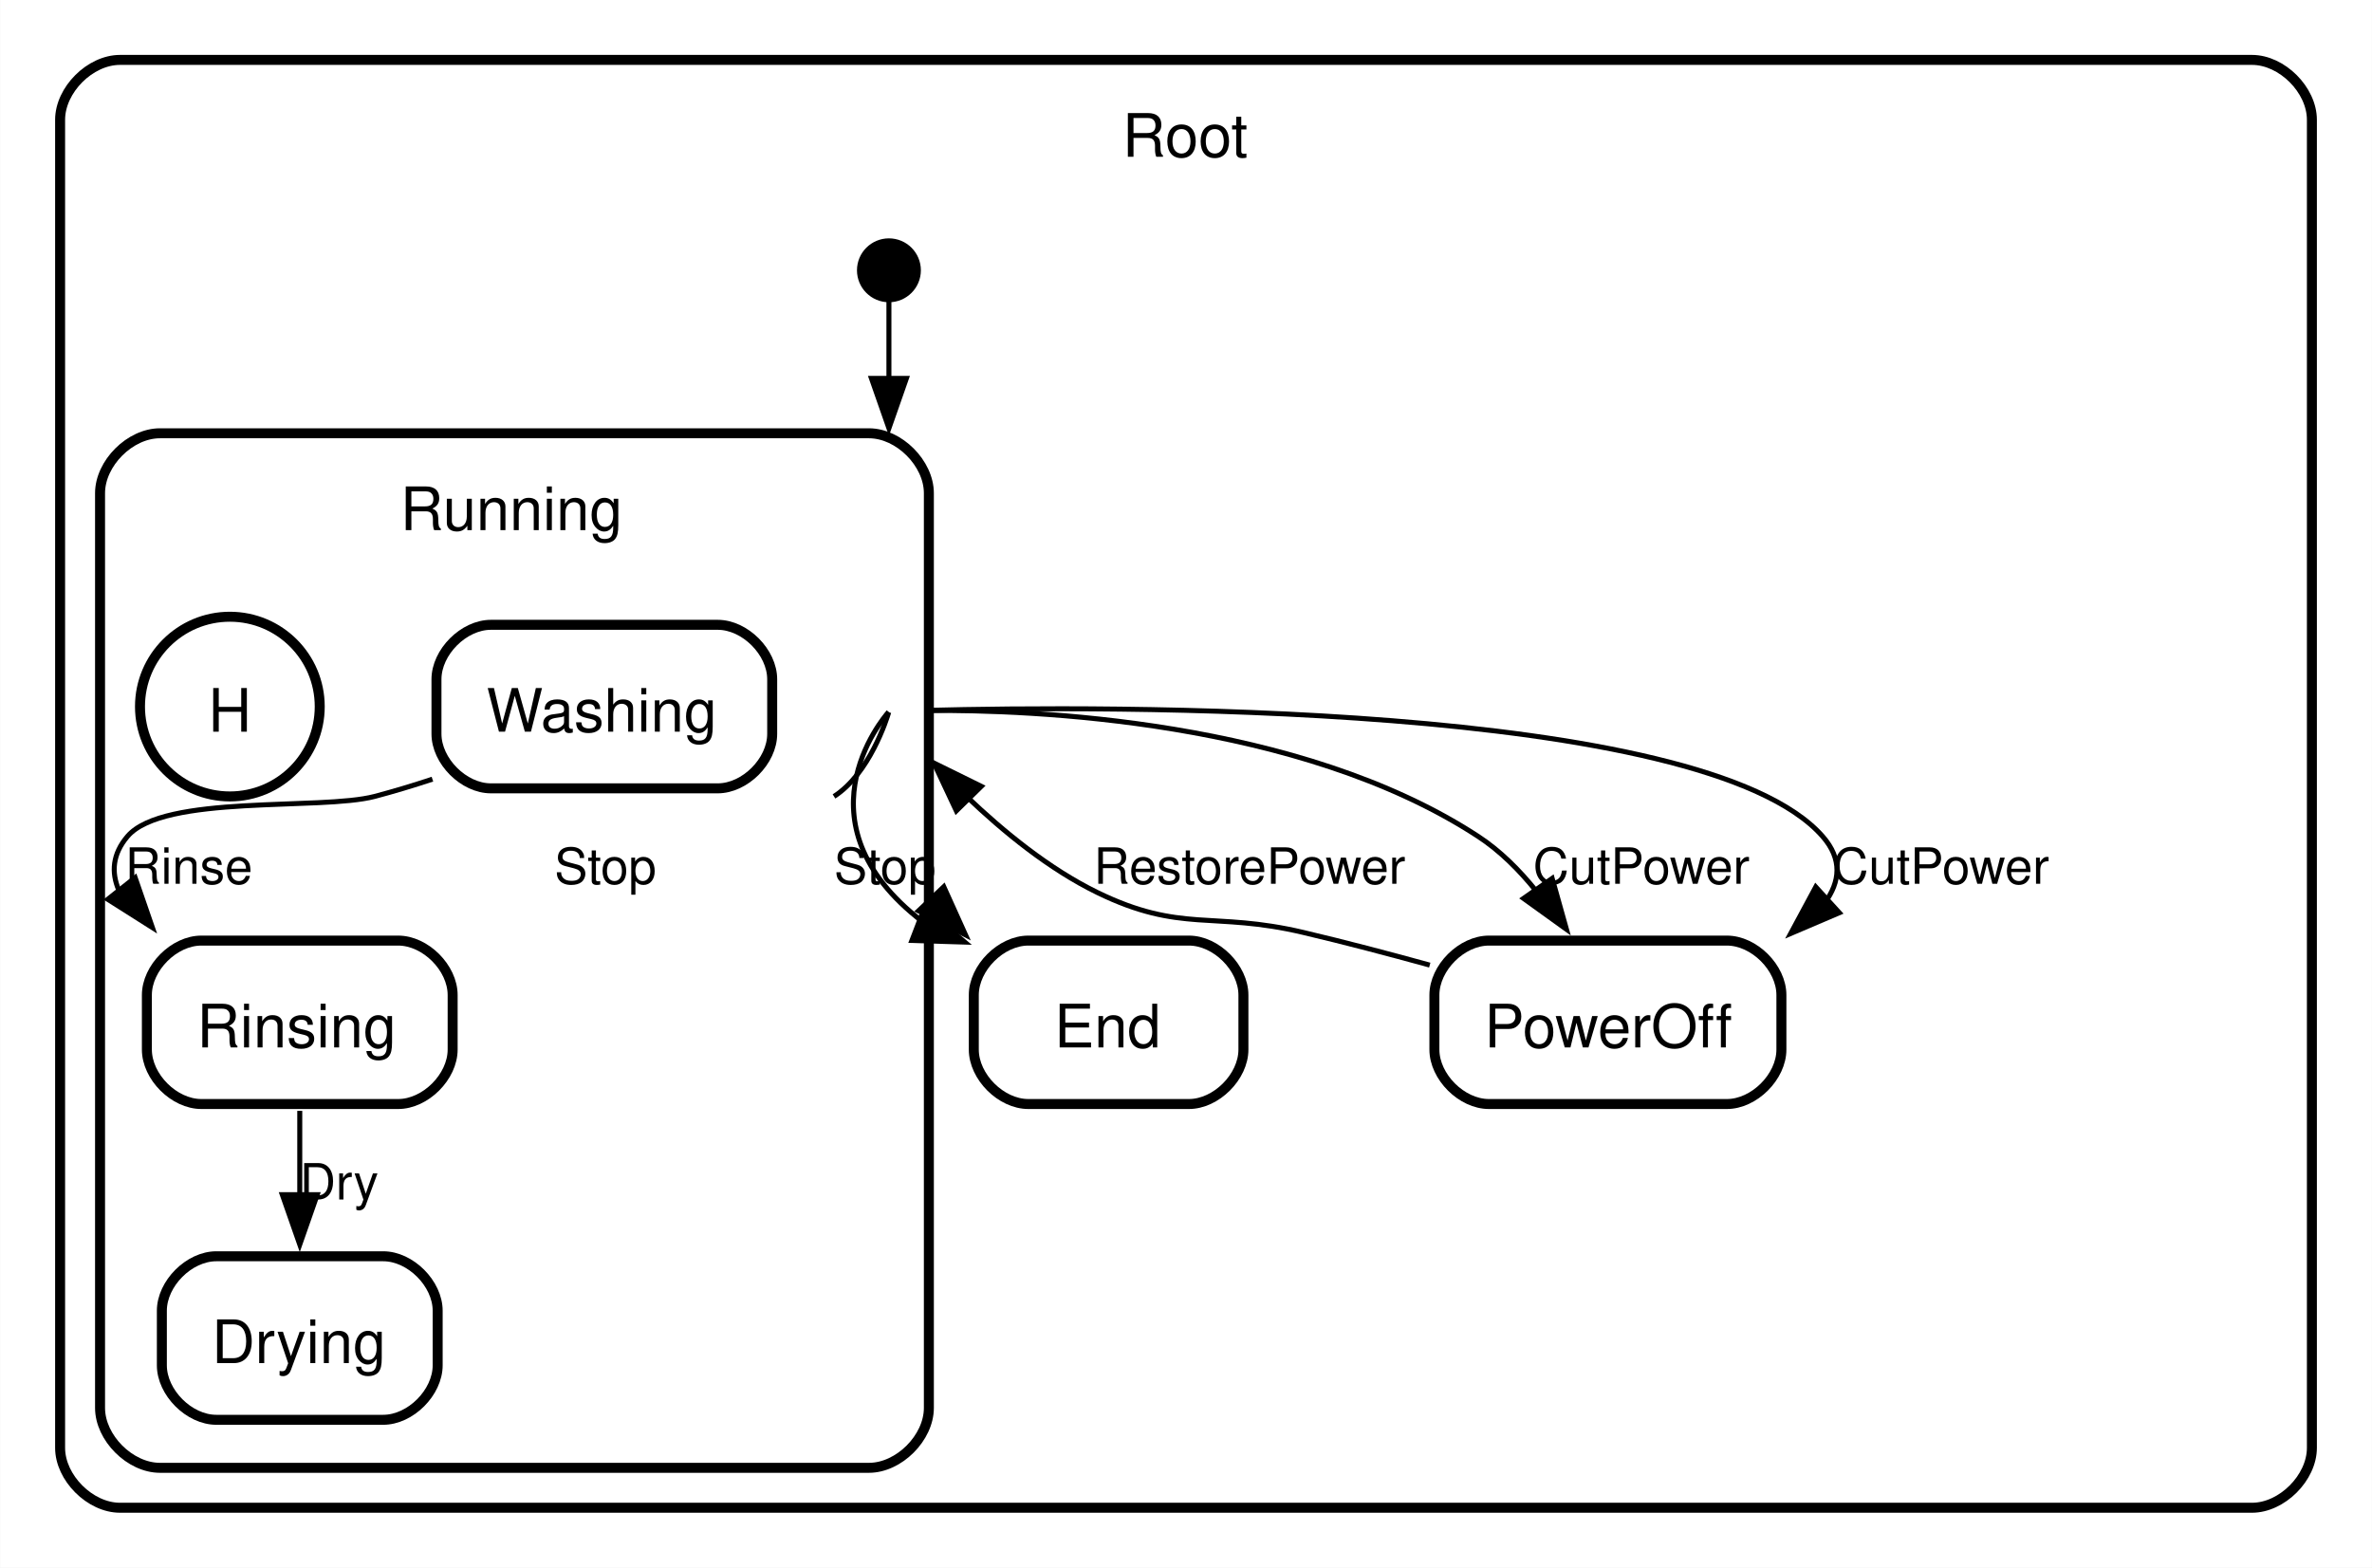
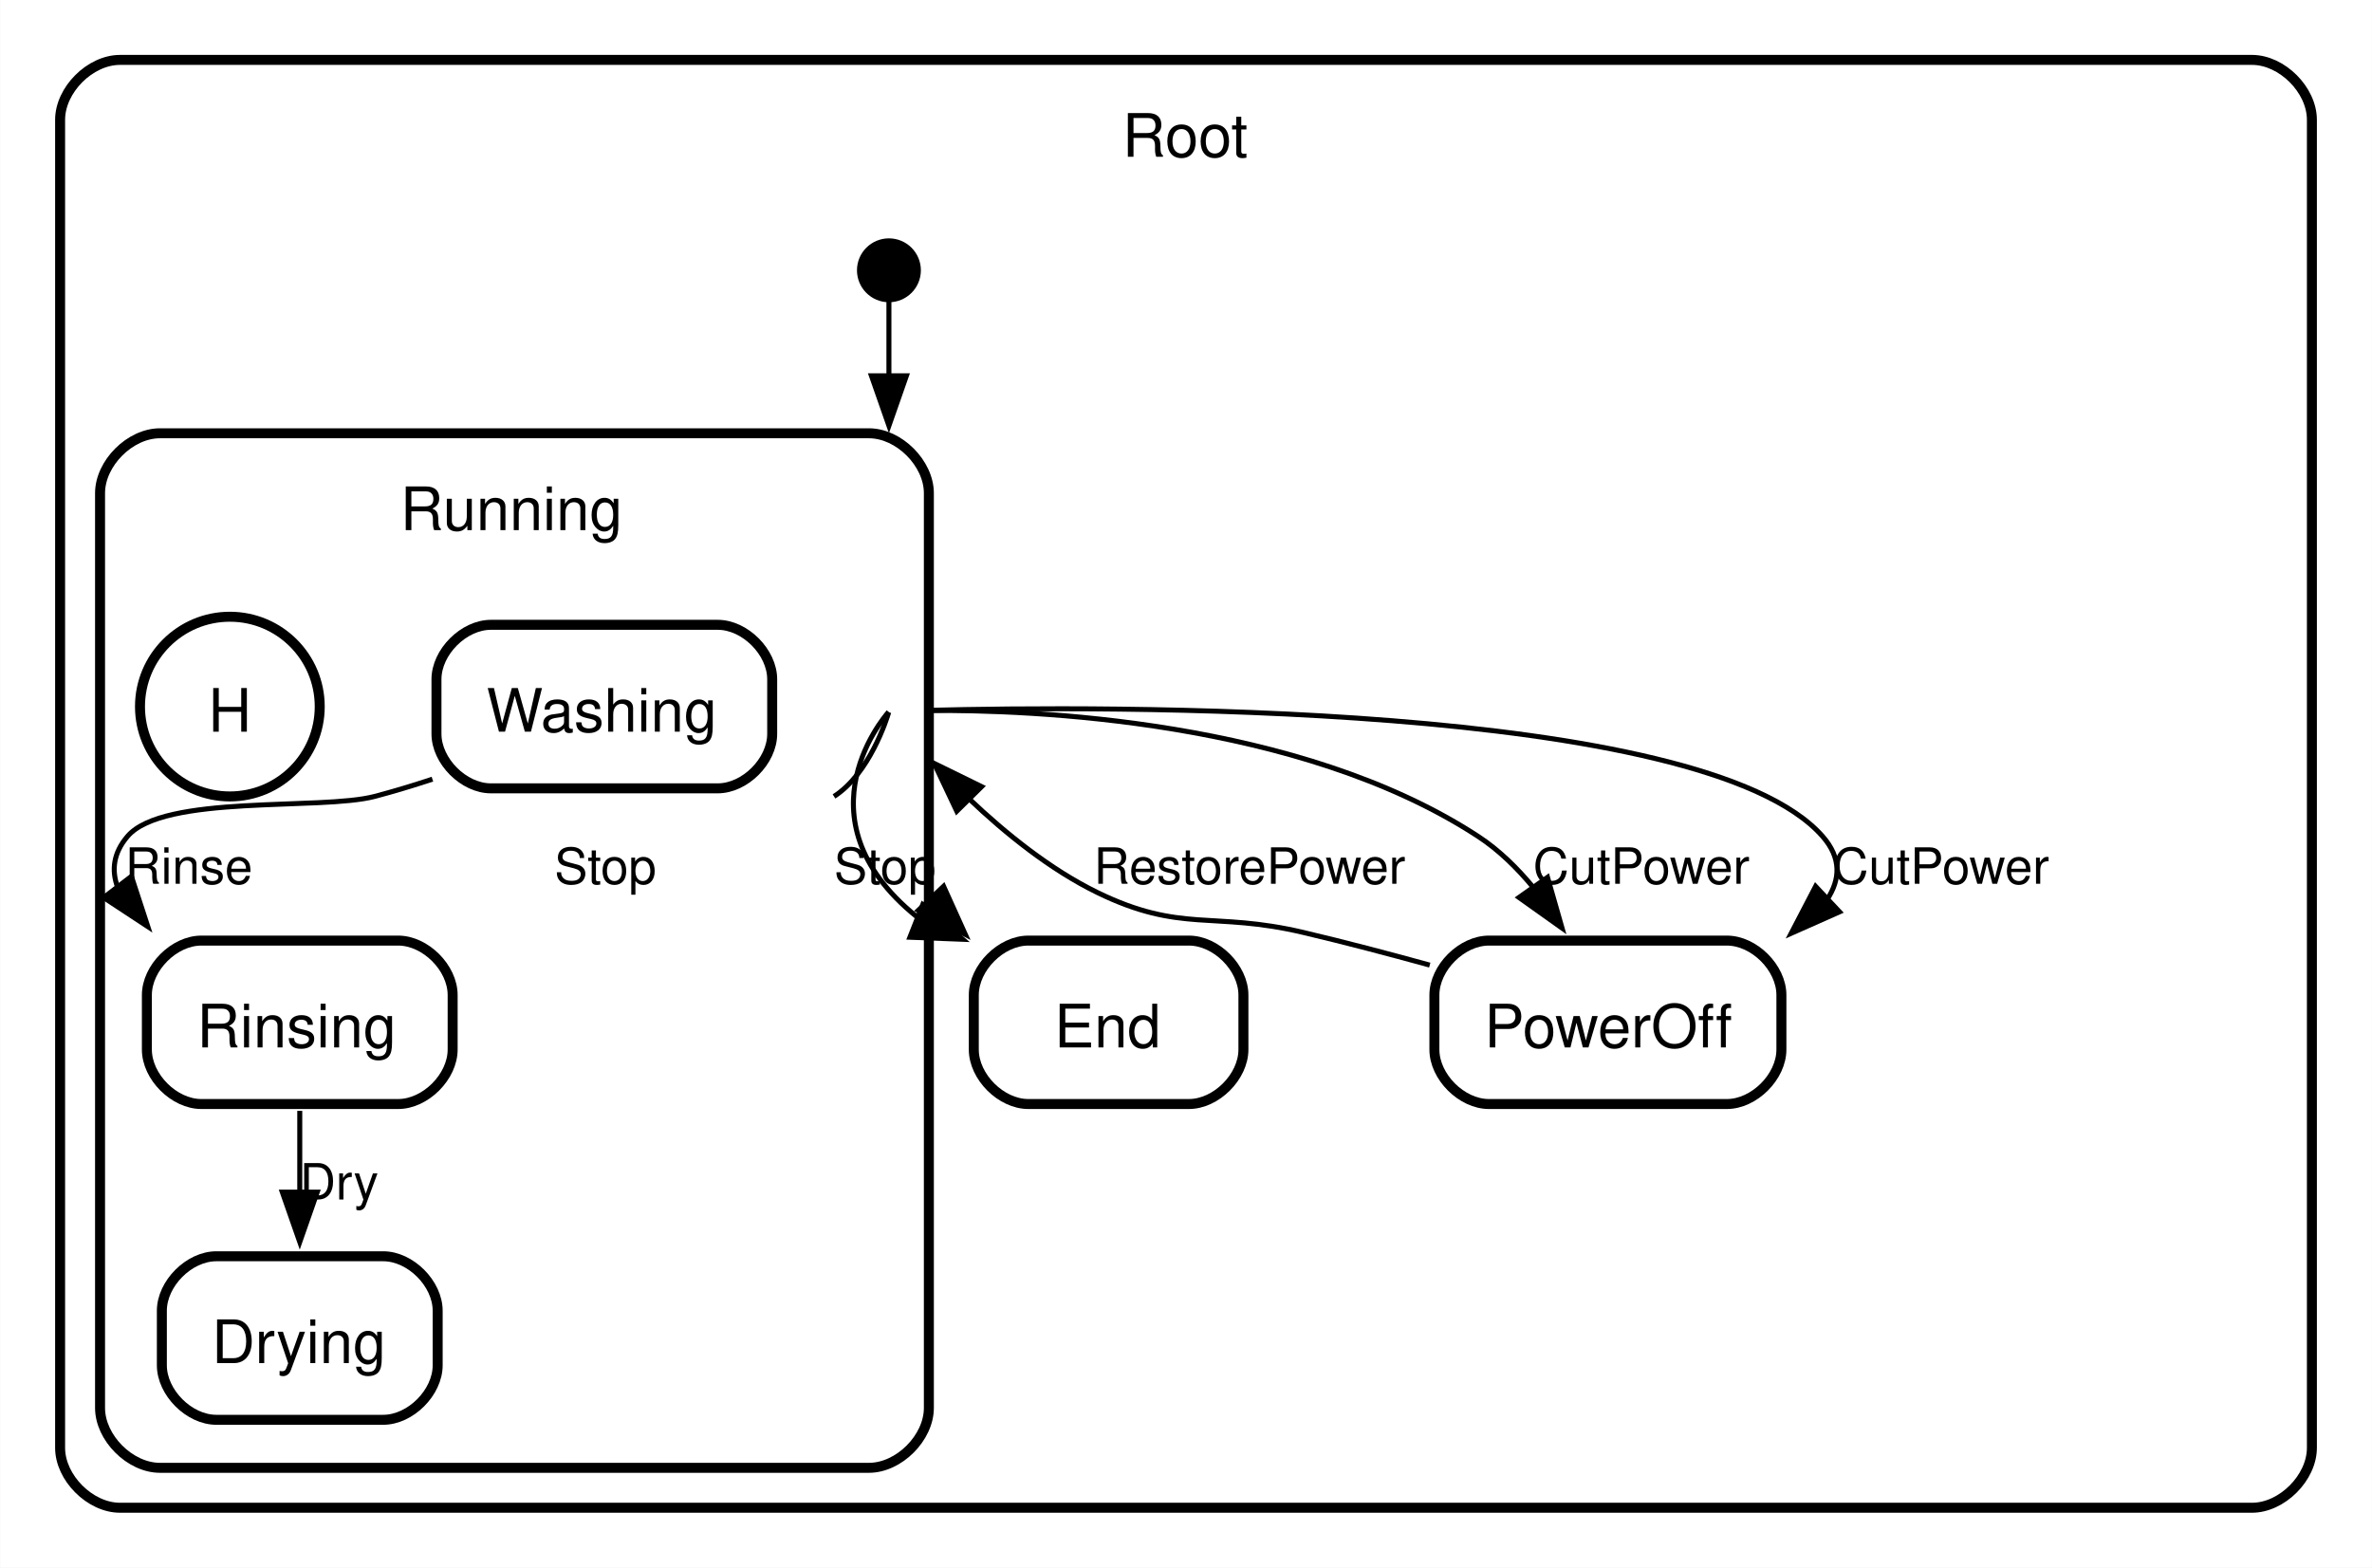
<svg xmlns="http://www.w3.org/2000/svg" height="314pt" preserveAspectRatio="xMidYMid meet" viewBox="0.00 0.00 475.00 314.05" width="475pt">
  <g class="graph" id="graph0" transform="scale(1 1) rotate(0) translate(4 310.05)">
    <polygon fill="white" points="-4,4 -4,-310.05 471,-310.05 471,4 -4,4" stroke="none" />
    <g class="cluster state regular" id="clust1">
      <path d="M20,-8C20,-8 447,-8 447,-8 453,-8 459,-14 459,-20 459,-20 459,-286.05 459,-286.05 459,-292.05 453,-298.05 447,-298.05 447,-298.05 20,-298.05 20,-298.05 14,-298.05 8,-292.05 8,-286.05 8,-286.05 8,-20 8,-20 8,-14 14,-8 20,-8" fill="none" stroke="black" stroke-width="2" />
      <text font-family="Helvetica,sans-Serif" font-size="12.00" text-anchor="start" x="220.75" y="-278.65">Root</text>
    </g>
    <g class="cluster state regular" id="clust2">
      <path d="M28,-16C28,-16 170,-16 170,-16 176,-16 182,-22 182,-28 182,-28 182,-211.25 182,-211.25 182,-217.25 176,-223.25 170,-223.25 170,-223.25 28,-223.25 28,-223.25 22,-223.25 16,-217.25 16,-211.25 16,-211.25 16,-28 16,-28 16,-22 22,-16 28,-16" fill="none" stroke="black" stroke-width="2" />
      <text font-family="Helvetica,sans-Serif" font-size="12.00" text-anchor="start" x="76.12" y="-203.85">Running</text>
    </g>
    <g class="node state initial" id="node2">
      <ellipse cx="174" cy="-255.9" fill="black" rx="5.4" ry="5.4" stroke="black" stroke-width="2" />
    </g>
    <g class="edge transition" id="edge4">
-       <path d="M174,-249.81C174,-246.07 174,-240.51 174,-234.04" fill="none" stroke="black" />
-       <polygon fill="black" points="177.5,-234.25 174,-224.25 170.5,-234.25 177.5,-234.25" stroke="black" />
+       <path d="M174,-249.81C174,-246.16 174,-240.78 174,-234.5" fill="none" stroke="black" />
+       <polygon fill="black" points="177.5,-234.76 174,-224.76 170.5,-234.76 177.5,-234.76" stroke="black" />
      <text font-family="Helvetica,sans-Serif" font-size="10.00" text-anchor="middle" x="175.5" y="-233"> </text>
    </g>
    <g class="node state regular" id="node3">
      <polygon fill="#ffffff" fill-opacity="0.004" points="246,-123.25 190,-123.25 190,-87.25 246,-87.25 246,-123.25" stroke="none" stroke-width="2" />
      <text font-family="Helvetica,sans-Serif" font-size="12.00" text-anchor="start" x="207.12" y="-100.22">End</text>
      <path d="M201.92,-88.88C201.92,-88.88 234.08,-88.88 234.08,-88.88 239.54,-88.88 245,-94.33 245,-99.79 245,-99.79 245,-110.71 245,-110.71 245,-116.17 239.54,-121.62 234.08,-121.62 234.08,-121.62 201.92,-121.62 201.92,-121.62 196.46,-121.62 191,-116.17 191,-110.71 191,-110.71 191,-99.79 191,-99.79 191,-94.33 196.46,-88.88 201.92,-88.88" fill="none" stroke="black" stroke-width="2" />
    </g>
    <g class="node state regular" id="node4">
      <polygon fill="#ffffff" fill-opacity="0.004" points="353.75,-123.25 282.25,-123.25 282.25,-87.25 353.75,-87.25 353.75,-123.25" stroke="none" stroke-width="2" />
      <text font-family="Helvetica,sans-Serif" font-size="12.00" text-anchor="start" x="293.25" y="-100.22">PowerOff</text>
      <path d="M294.17,-88.88C294.17,-88.88 341.83,-88.88 341.83,-88.88 347.29,-88.88 352.75,-94.33 352.75,-99.79 352.75,-99.79 352.75,-110.71 352.75,-110.71 352.75,-116.17 347.29,-121.62 341.83,-121.62 341.83,-121.62 294.17,-121.62 294.17,-121.62 288.71,-121.62 283.25,-116.17 283.25,-110.71 283.25,-110.71 283.25,-99.79 283.25,-99.79 283.25,-94.33 288.71,-88.88 294.17,-88.88" fill="none" stroke="black" stroke-width="2" />
    </g>
    <g class="edge transition" id="edge3">
-       <path d="M282.32,-116.71C274.04,-118.99 265.24,-121.31 257,-123.25 238.82,-127.54 232.54,-123.07 215.75,-131.25 206.08,-135.96 196.88,-143.49 189.59,-150.46" fill="none" stroke="black" />
-       <polygon fill="black" points="187.5,-147.61 183,-157.2 192.5,-152.52 187.5,-147.61" stroke="black" />
+       <path d="M282.32,-116.71C274.04,-118.99 265.24,-121.31 257,-123.25 238.82,-127.54 232.54,-123.07 215.75,-131.25 206.29,-135.86 197.28,-143.16 190.07,-150.01" fill="none" stroke="black" />
+       <polygon fill="black" points="187.59,-147.54 183.06,-157.12 192.57,-152.46 187.59,-147.54" stroke="black" />
      <text font-family="Helvetica,sans-Serif" font-size="10.00" text-anchor="start" x="215" y="-133">RestorePower   </text>
    </g>
    <g class="edge transition" id="edge1">
      <path d="M173.96,-167.36C173.56,-166.01 170.1,-155.05 163,-150.5" fill="none" stroke="black" />
-       <polygon fill="black" points="184.99,-132.41 189.35,-122.75 179.92,-127.58 184.99,-132.41" stroke="black" />
+       <polygon fill="black" points="184.95,-132.5 189.31,-122.84 179.88,-127.68 184.95,-132.5" stroke="black" />
      <text font-family="Helvetica,sans-Serif" font-size="10.00" text-anchor="start" x="107" y="-133">Stop   </text>
    </g>
    <g class="edge transition" id="edge5">
-       <path d="M173.94,-167.43C172.79,-166.1 154.42,-144.52 182,-124.47" fill="none" stroke="black" />
-       <polygon fill="black" points="181.11,-128.17 189.19,-121.32 178.6,-121.64 181.11,-128.17" stroke="black" />
+       <path d="M173.94,-167.43C172.79,-166.1 154.42,-144.52 182,-124.55" fill="none" stroke="black" />
+       <polygon fill="black" points="180.76,-128.8 188.78,-121.88 178.2,-122.29 180.76,-128.8" stroke="black" />
      <text font-family="Helvetica,sans-Serif" font-size="10.00" text-anchor="start" x="163" y="-133">Stop   </text>
    </g>
    <g class="edge transition" id="edge2">
-       <path d="M182,-167.71C202.18,-167.88 256.12,-165.94 292,-142.5 296.39,-139.63 300.27,-135.75 303.62,-131.58" fill="none" stroke="black" />
-       <polygon fill="black" points="306.84,-134.08 309.7,-123.88 301.1,-130.07 306.84,-134.08" stroke="black" />
+       <path d="M182,-167.71C202.18,-167.88 256.12,-165.94 292,-142.5 296.16,-139.78 299.86,-136.15 303.08,-132.24" fill="none" stroke="black" />
+       <polygon fill="black" points="305.91,-134.3 308.82,-124.12 300.19,-130.26 305.91,-134.3" stroke="black" />
      <text font-family="Helvetica,sans-Serif" font-size="10.00" text-anchor="start" x="303" y="-133">CutPower   </text>
    </g>
    <g class="edge transition" id="edge6">
-       <path d="M182,-167.75C214.64,-168.57 337.12,-169.79 361,-142.5 365.02,-137.91 364.51,-133.4 361.45,-129.2" fill="none" stroke="black" />
-       <polygon fill="black" points="364.35,-127.2 354.61,-123.04 359.63,-132.37 364.35,-127.2" stroke="black" />
+       <path d="M182,-167.75C214.64,-168.57 337.12,-169.79 361,-142.5 364.82,-138.14 364.55,-133.85 361.89,-129.83" fill="none" stroke="black" />
+       <polygon fill="black" points="364.39,-127.38 354.71,-123.08 359.6,-132.48 364.39,-127.38" stroke="black" />
      <text font-family="Helvetica,sans-Serif" font-size="10.00" text-anchor="start" x="363" y="-133">CutPower   </text>
    </g>
    <g class="node state regular" id="node6">
      <polygon fill="#ffffff" fill-opacity="0.004" points="151.62,-186.5 82.38,-186.5 82.38,-150.5 151.62,-150.5 151.62,-186.5" stroke="none" stroke-width="2" />
      <text font-family="Helvetica,sans-Serif" font-size="12.00" text-anchor="start" x="93.38" y="-163.47">Washing</text>
      <path d="M94.29,-152.12C94.29,-152.12 139.71,-152.12 139.71,-152.12 145.17,-152.12 150.62,-157.58 150.62,-163.04 150.62,-163.04 150.62,-173.96 150.62,-173.96 150.62,-179.42 145.17,-184.88 139.71,-184.88 139.71,-184.88 94.29,-184.88 94.29,-184.88 88.83,-184.88 83.38,-179.42 83.38,-173.96 83.38,-173.96 83.38,-163.04 83.38,-163.04 83.38,-157.58 88.83,-152.12 94.29,-152.12" fill="none" stroke="black" stroke-width="2" />
    </g>
    <g class="node state regular" id="node7">
      <polygon fill="#ffffff" fill-opacity="0.004" points="87.62,-123.25 24.38,-123.25 24.38,-87.25 87.62,-87.25 87.62,-123.25" stroke="none" stroke-width="2" />
      <text font-family="Helvetica,sans-Serif" font-size="12.00" text-anchor="start" x="35.38" y="-100.22">Rinsing</text>
      <path d="M36.29,-88.88C36.29,-88.88 75.71,-88.88 75.71,-88.88 81.17,-88.88 86.62,-94.33 86.62,-99.79 86.62,-99.79 86.62,-110.71 86.62,-110.71 86.62,-116.17 81.17,-121.62 75.71,-121.62 75.71,-121.62 36.29,-121.62 36.29,-121.62 30.83,-121.62 25.38,-116.17 25.38,-110.71 25.38,-110.71 25.38,-99.79 25.38,-99.79 25.38,-94.33 30.83,-88.88 36.29,-88.88" fill="none" stroke="black" stroke-width="2" />
    </g>
    <g class="edge transition" id="edge7">
-       <path d="M82.57,-153.96C78.7,-152.68 74.79,-151.5 71,-150.5 60.22,-147.67 28.72,-150.98 21.5,-142.5 18.48,-138.95 18.24,-135.3 19.74,-131.75" fill="none" stroke="black" />
-       <polygon fill="black" points="23.03,-134.24 26.49,-124.22 17.54,-129.89 23.03,-134.24" stroke="black" />
+       <path d="M82.57,-153.96C78.7,-152.68 74.79,-151.5 71,-150.5 60.22,-147.67 28.72,-150.98 21.5,-142.5 18.65,-139.16 18.28,-135.72 19.5,-132.36" fill="none" stroke="black" />
+       <polygon fill="black" points="22.28,-134.49 25.57,-124.42 16.72,-130.24 22.28,-134.49" stroke="black" />
      <text font-family="Helvetica,sans-Serif" font-size="10.00" text-anchor="start" x="21" y="-133">Rinse   </text>
    </g>
    <g class="node state regular" id="node8">
      <polygon fill="#ffffff" fill-opacity="0.004" points="84.62,-60 27.38,-60 27.38,-24 84.62,-24 84.62,-60" stroke="none" stroke-width="2" />
      <text font-family="Helvetica,sans-Serif" font-size="12.00" text-anchor="start" x="38.38" y="-36.98">Drying</text>
      <path d="M39.29,-25.62C39.29,-25.62 72.71,-25.62 72.71,-25.62 78.17,-25.62 83.62,-31.08 83.62,-36.54 83.62,-36.54 83.62,-47.46 83.62,-47.46 83.62,-52.92 78.17,-58.38 72.71,-58.38 72.71,-58.38 39.29,-58.38 39.29,-58.38 33.83,-58.38 28.38,-52.92 28.38,-47.46 28.38,-47.46 28.38,-36.54 28.38,-36.54 28.38,-31.08 33.83,-25.62 39.29,-25.62" fill="none" stroke="black" stroke-width="2" />
    </g>
    <g class="edge transition" id="edge8">
-       <path d="M56,-87.51C56,-82.25 56,-76.28 56,-70.48" fill="none" stroke="black" />
-       <polygon fill="black" points="59.5,-70.72 56,-60.72 52.5,-70.72 59.5,-70.72" stroke="black" />
+       <path d="M56,-87.51C56,-82.38 56,-76.59 56,-70.92" fill="none" stroke="black" />
+       <polygon fill="black" points="59.5,-71.23 56,-61.23 52.5,-71.23 59.5,-71.23" stroke="black" />
      <text font-family="Helvetica,sans-Serif" font-size="10.00" text-anchor="start" x="56" y="-69.75">Dry   </text>
    </g>
    <g class="node state history" id="node9">
      <ellipse cx="42" cy="-168.5" fill="#ffffff" fill-opacity="0.004" rx="18" ry="18" stroke="black" stroke-width="2" />
      <text font-family="Helvetica,sans-Serif" font-size="12.00" text-anchor="middle" x="42" y="-163.47">H</text>
    </g>
  </g>
</svg>
